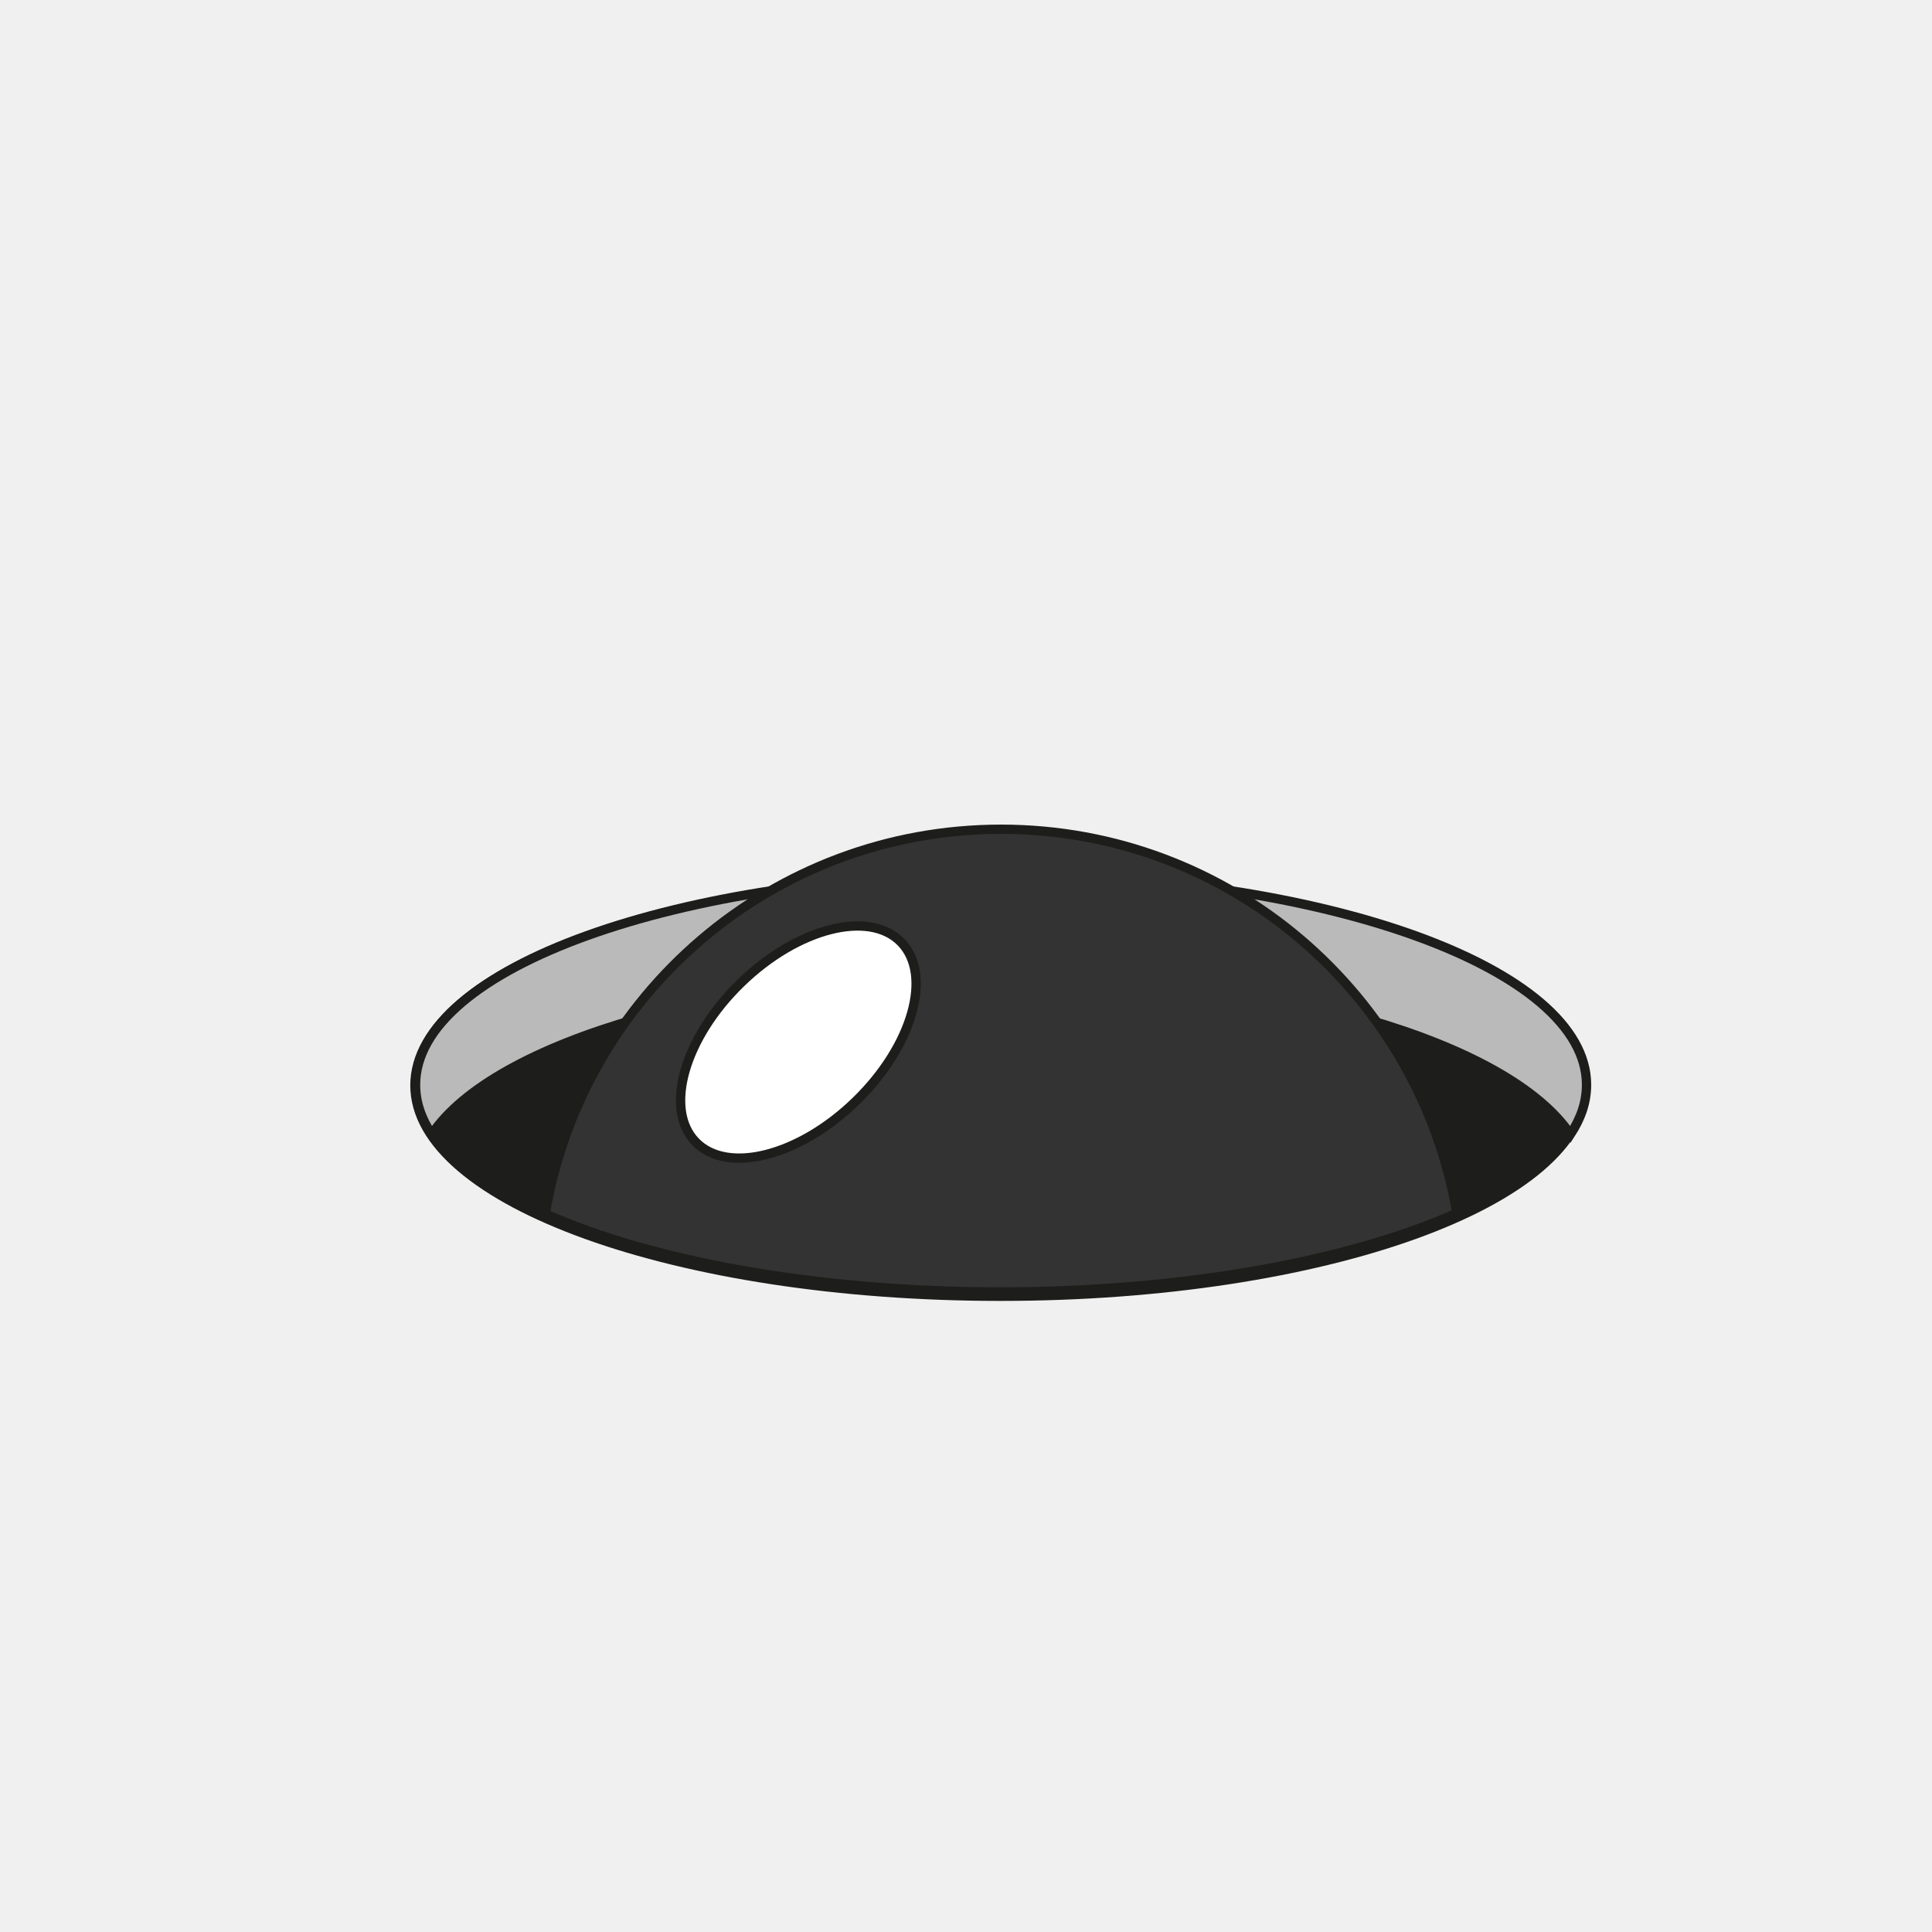
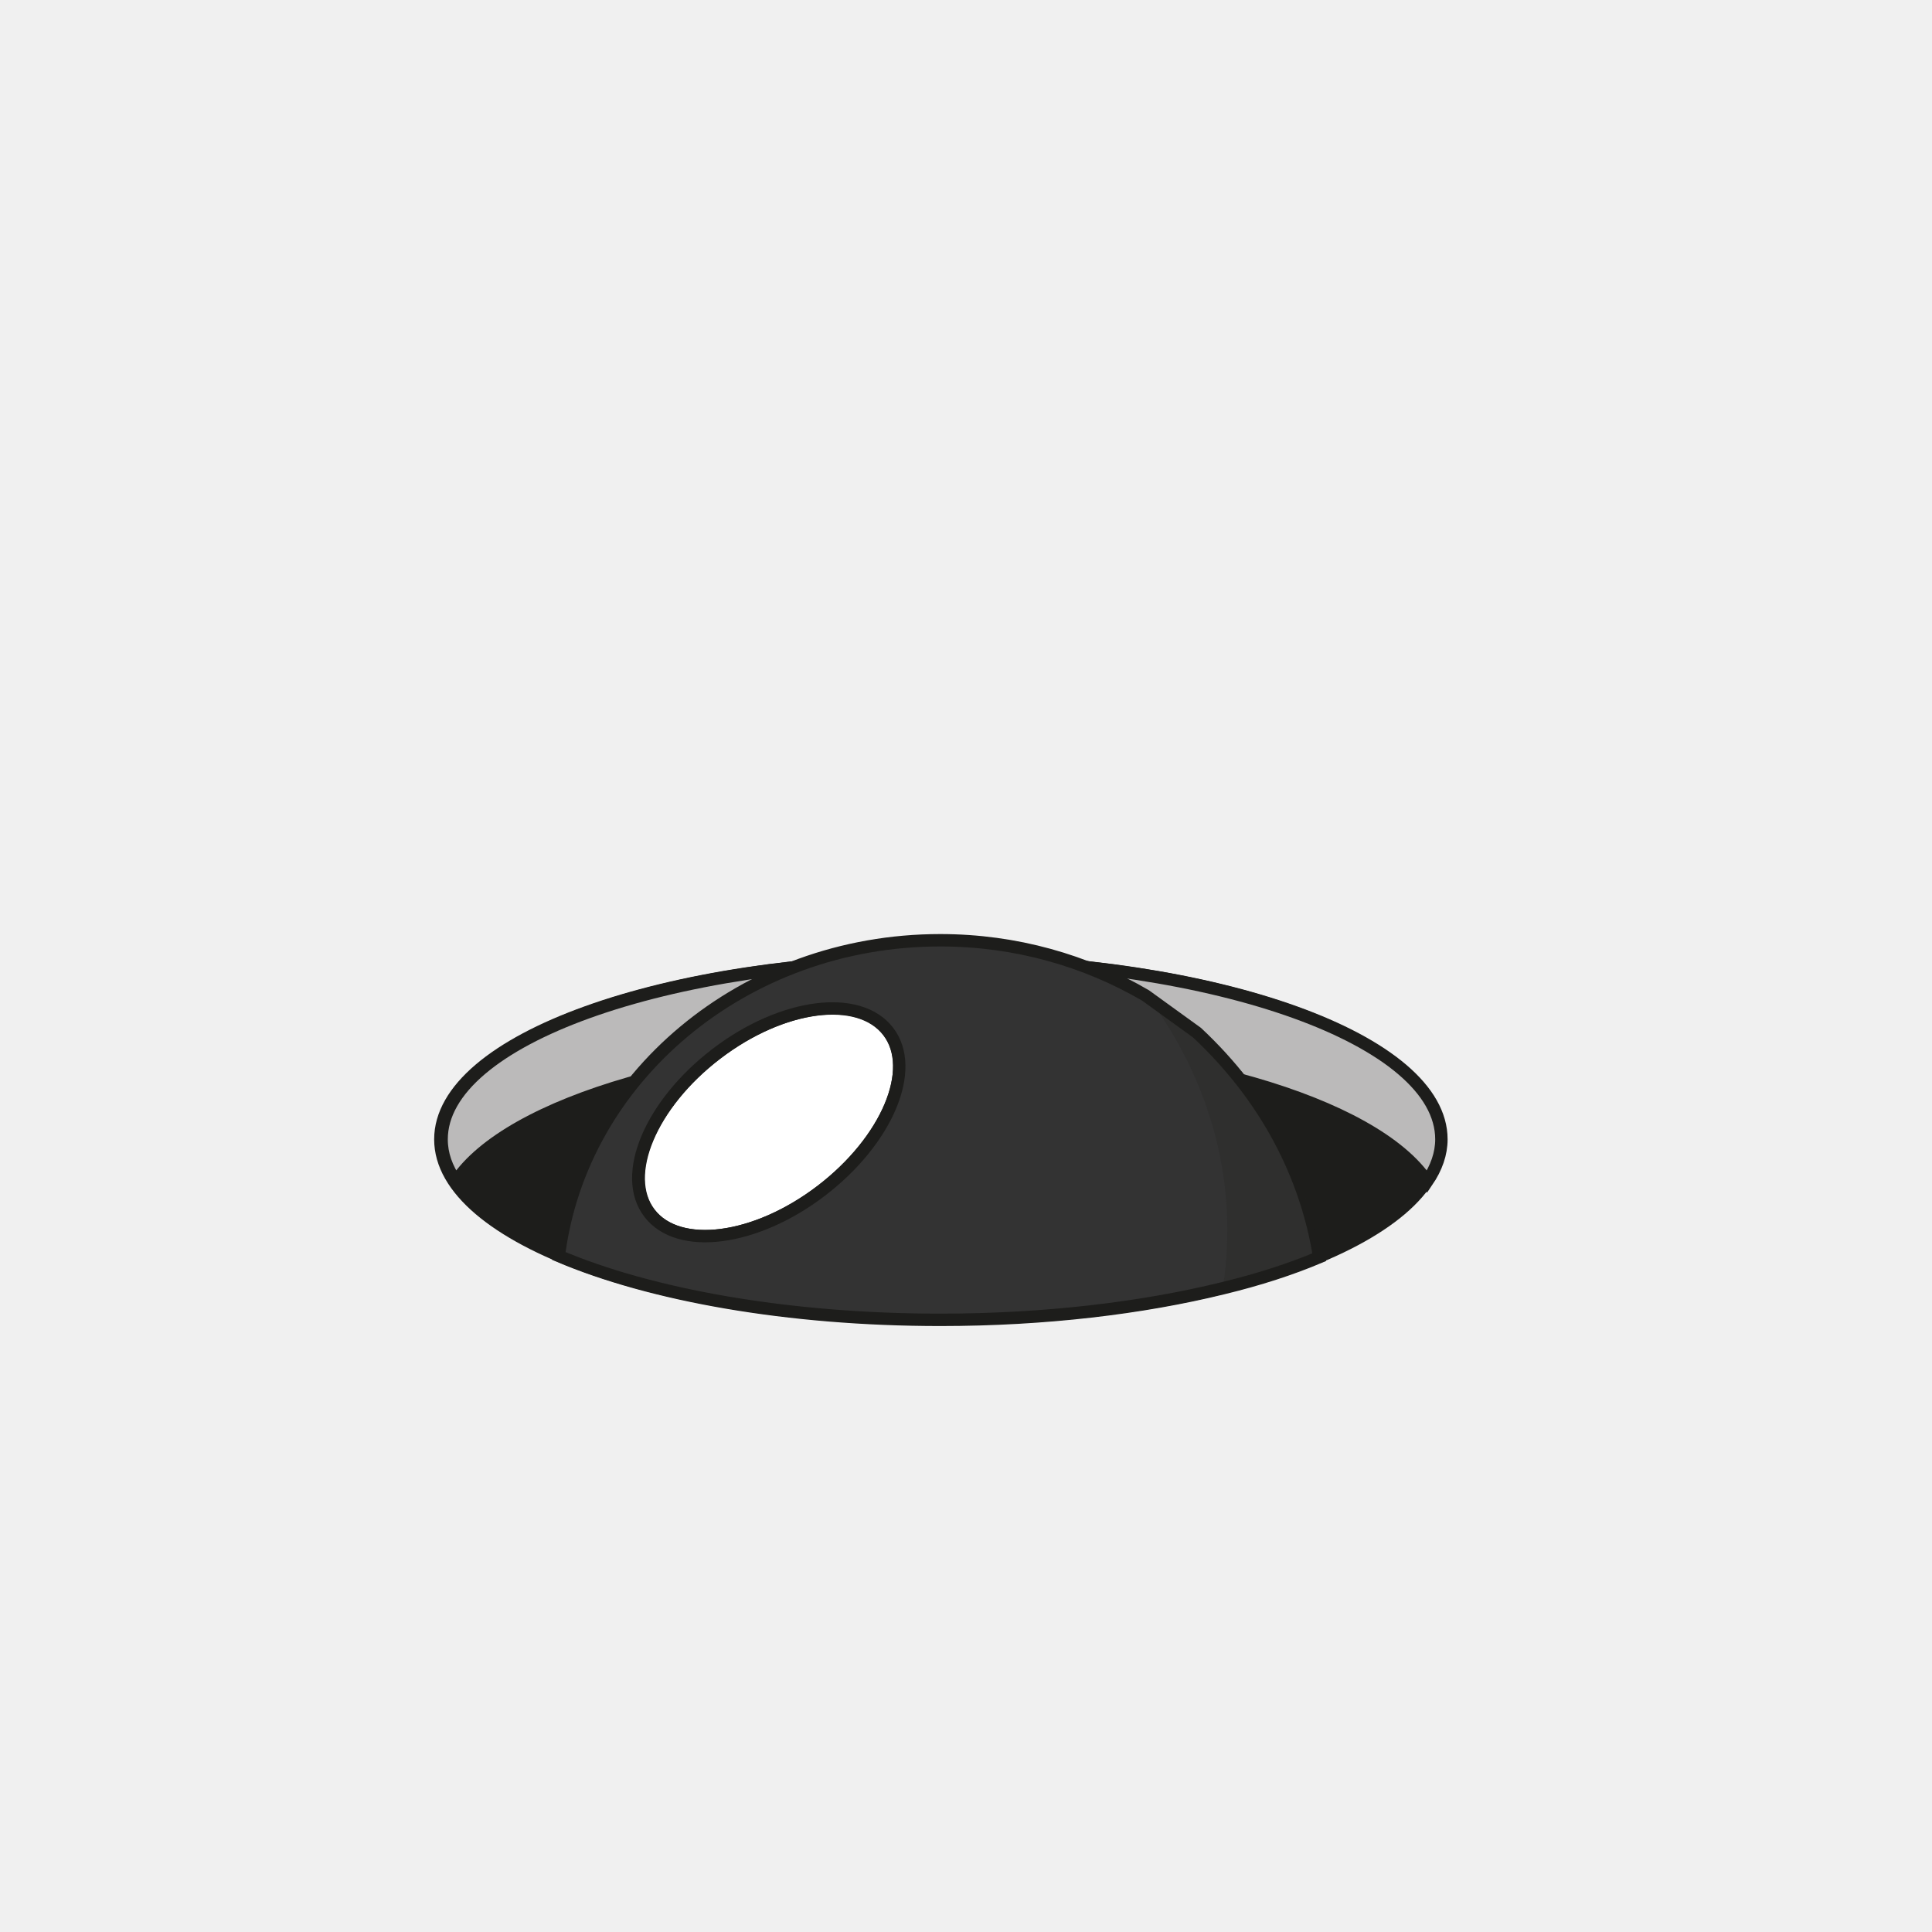
<svg xmlns="http://www.w3.org/2000/svg" version="1.1" id="Capa_1" x="0px" y="0px" viewBox="0 0 311.5 311.5" style="enable-background:new 0 0 311.5 311.5;" xml:space="preserve">
  <style type="text/css">
- 	.st0{fill:#1D1D1B;stroke:#1D1D1B;stroke-width:1.5;stroke-linecap:round;stroke-linejoin:round;stroke-miterlimit:10;}
- 	.st1{fill:#BBBABA;stroke:#1D1D1B;stroke-width:1.5;stroke-linecap:square;stroke-miterlimit:10;}
- 	.st2{opacity:0.2;fill:#1D1D1B;}
- 	.st3{opacity:0.21;fill:#1D1E1C;}
- 	.st4{fill:#D3B63C;stroke:#1D1E1C;stroke-width:1.5;stroke-linecap:round;stroke-linejoin:round;stroke-miterlimit:10;}
- 	.st5{fill:#FAD843;stroke:#1D1E1C;stroke-width:1.5;stroke-linecap:round;stroke-linejoin:round;stroke-miterlimit:10;}
- 	.st6{fill:#E84E42;stroke:#1D1E1C;stroke-width:1.5;stroke-linecap:round;stroke-linejoin:round;stroke-miterlimit:10;}
- 	.st7{fill:#FFFFFF;stroke:#1D1D1B;stroke-width:1.5;stroke-miterlimit:10;}
- 	.st8{opacity:0.2;}
- 	.st9{fill:#1D1D1B;}
- 	.st10{fill:none;stroke:#1D1E1C;stroke-width:1.5;stroke-miterlimit:10;}
- 	.st11{fill:#1D1E1C;stroke:#1D1E1C;stroke-width:1.5;stroke-linecap:round;stroke-linejoin:round;stroke-miterlimit:10;}
- 	.st12{fill:#4AC0EE;stroke:#1D1E1C;stroke-width:1.5;stroke-linecap:round;stroke-linejoin:round;stroke-miterlimit:10;}
- 	.st13{opacity:0.21;}
- 	.st14{fill:#1D1E1C;}
- 	.st15{fill:#FFF8F1;stroke:#1D1E1C;stroke-width:1.5;stroke-linecap:round;stroke-linejoin:round;stroke-miterlimit:10;}
- 	.st16{fill:#65C1BE;stroke:#000000;stroke-width:1.5;stroke-linecap:round;stroke-linejoin:round;stroke-miterlimit:10;}
- 	.st17{fill:#FFFFFF;stroke:#1D1D1B;stroke-width:1.5;stroke-linecap:round;stroke-linejoin:round;stroke-miterlimit:10;}
- 	.st18{fill:#ADADA6;stroke:#1D1D1B;stroke-width:1.5;stroke-linecap:round;stroke-linejoin:round;stroke-miterlimit:10;}
- 	.st19{fill:#8F8D8E;stroke:#1D1D1B;stroke-width:1.5;stroke-linecap:round;stroke-linejoin:round;stroke-miterlimit:10;}
- 	.st20{fill:#DADAD2;stroke:#1D1D1B;stroke-width:1.5;stroke-linecap:round;stroke-linejoin:round;stroke-miterlimit:10;}
- 	.st21{fill:#65C1BE;stroke:#000000;stroke-width:1.5;stroke-miterlimit:10;}
- 	.st22{fill:#549E9A;stroke:#000000;stroke-width:1.5;stroke-miterlimit:10;}
- 	.st23{fill:#FFFFFF;}
- 	.st24{clip-path:url(#SVGID_2_);}
- 	.st25{fill:#DADAD2;stroke:#1D1D1B;stroke-width:1.5;stroke-miterlimit:10;}
- 	.st26{fill:#77C6C7;stroke:#1D1D1B;stroke-width:1.5;stroke-linecap:round;stroke-linejoin:round;stroke-miterlimit:10;}
- 	.st27{fill:none;stroke:#000000;stroke-width:1.5;stroke-miterlimit:10;}
- 	.st28{fill:#F0F0F0;stroke:#1D1E1C;stroke-width:1.5;stroke-miterlimit:10;}
- 	.st29{clip-path:url(#SVGID_4_);}
- 	.st30{fill:#DBBD3E;stroke:#1D1E1C;stroke-width:1.5;stroke-miterlimit:10;}
- 	.st31{opacity:0.23;}
- 	.st32{fill:#FAD844;stroke:#1D1E1C;stroke-width:1.5;stroke-miterlimit:10;}
- 	.st33{fill:none;stroke:#1D1D1B;stroke-width:1.5;stroke-linecap:round;stroke-linejoin:round;stroke-miterlimit:10;}
- 	.st34{fill:#333333;stroke:#1D1D1B;stroke-width:1.5;stroke-linecap:square;stroke-miterlimit:10;}
- 	.st35{fill:#FFFFFF;stroke:#1D1D1B;stroke-width:1.55;stroke-miterlimit:10;}
- 	.st36{fill:none;stroke:#1D1E1C;stroke-width:1.5;stroke-linecap:round;stroke-linejoin:round;stroke-miterlimit:10;}
- 	.st37{fill:url(#);}
- 	.st38{fill:#FFFFFF;stroke:#1D1E1C;stroke-width:1.5;stroke-linecap:round;stroke-linejoin:round;stroke-miterlimit:10;}
- 	.st39{fill:#CC413A;stroke:#1D1E1C;stroke-width:1.5;stroke-linecap:round;stroke-linejoin:round;stroke-miterlimit:10;}
- 	.st40{opacity:0.26;fill:#1D1E1C;}
- 	.st41{fill:#EEEEEE;stroke:#1D1E1C;stroke-width:1.5;stroke-miterlimit:10;}
- 	.st42{fill:#1D1E1C;stroke:#1D1E1C;stroke-width:1.5;stroke-miterlimit:10;}
- 	.st43{fill:#C1C1BF;stroke:#1D1D1B;stroke-width:1.5;stroke-linecap:round;stroke-linejoin:round;stroke-miterlimit:10;}
- 	.st44{fill:#AFAFA8;stroke:#1D1D1B;stroke-width:1.5;stroke-linecap:round;stroke-linejoin:round;stroke-miterlimit:10;}
- 	.st45{fill:#C1C1BF;}
+ 	.st0{enable-background:new    ;}
+ 	.st1{clip-path:url(#SVGID_2_);enable-background:new    ;}
+ 	.st2{fill:#131412;}
+ 	.st3{fill:#131312;}
+ 	.st4{fill:#121311;}
+ 	.st5{fill:#D3B63C;stroke:#1D1E1C;stroke-width:2;stroke-linecap:round;stroke-linejoin:round;stroke-miterlimit:10;}
+ 	.st6{fill:#E84E42;stroke:#1D1E1C;stroke-width:2;stroke-linecap:round;stroke-linejoin:round;stroke-miterlimit:10;}
+ 	.st7{fill:#1D1D1B;stroke:#1D1D1B;stroke-width:1.5;stroke-linecap:round;stroke-linejoin:round;stroke-miterlimit:10;}
+ 	.st8{fill:#BBBABA;stroke:#1D1D1B;stroke-width:1.5;stroke-linecap:square;stroke-miterlimit:10;}
+ 	.st9{opacity:0.2;fill:#1D1D1B;}
+ 	.st10{opacity:0.21;fill:#1D1E1C;}
+ 	.st11{fill:#D3B63C;stroke:#1D1E1C;stroke-width:1.5;stroke-linecap:round;stroke-linejoin:round;stroke-miterlimit:10;}
+ 	.st12{fill:#FAD843;stroke:#1D1E1C;stroke-width:1.5;stroke-linecap:round;stroke-linejoin:round;stroke-miterlimit:10;}
+ 	.st13{fill:#E84E42;stroke:#1D1E1C;stroke-width:1.5;stroke-linecap:round;stroke-linejoin:round;stroke-miterlimit:10;}
+ 	.st14{fill:#FFFFFF;stroke:#1D1D1B;stroke-width:1.5;stroke-miterlimit:10;}
+ 	.st15{fill:#FAD843;stroke:#1D1E1C;stroke-width:2;stroke-linecap:round;stroke-linejoin:round;stroke-miterlimit:10;}
+ 	.st16{fill:#FFFFFF;stroke:#1D1D1B;stroke-width:2;stroke-miterlimit:10;}
+ 	.st17{opacity:0.2;}
+ 	.st18{fill:#1D1D1B;}
+ 	.st19{fill:none;stroke:#1D1E1C;stroke-width:1.5;stroke-miterlimit:10;}
+ 	.st20{fill:#1D1E1C;stroke:#1D1E1C;stroke-width:1.5;stroke-linecap:round;stroke-linejoin:round;stroke-miterlimit:10;}
+ 	.st21{fill:#4AC0EE;stroke:#1D1E1C;stroke-width:1.5;stroke-linecap:round;stroke-linejoin:round;stroke-miterlimit:10;}
+ 	.st22{opacity:0.21;}
+ 	.st23{fill:#1D1E1C;}
+ 	.st24{fill:#4AC0EE;stroke:#1D1E1C;stroke-width:2;stroke-linecap:round;stroke-linejoin:round;stroke-miterlimit:10;}
+ 	.st25{fill:#FFF8F1;stroke:#1D1E1C;stroke-width:2;stroke-linecap:round;stroke-linejoin:round;stroke-miterlimit:10;}
+ 	.st26{fill:#65C1BE;stroke:#000000;stroke-width:1.5;stroke-linecap:round;stroke-linejoin:round;stroke-miterlimit:10;}
+ 	.st27{fill:#FFFFFF;stroke:#1D1D1B;stroke-width:1.5;stroke-linecap:round;stroke-linejoin:round;stroke-miterlimit:10;}
+ 	.st28{fill:#ADADA6;stroke:#1D1D1B;stroke-width:1.5;stroke-linecap:round;stroke-linejoin:round;stroke-miterlimit:10;}
+ 	.st29{fill:#8F8D8E;stroke:#1D1D1B;stroke-width:1.5;stroke-linecap:round;stroke-linejoin:round;stroke-miterlimit:10;}
+ 	.st30{fill:#DADAD2;stroke:#1D1D1B;stroke-width:1.5;stroke-linecap:round;stroke-linejoin:round;stroke-miterlimit:10;}
+ 	.st31{fill:#65C1BE;stroke:#000000;stroke-width:1.5;stroke-miterlimit:10;}
+ 	.st32{fill:#549E9A;stroke:#000000;stroke-width:1.5;stroke-miterlimit:10;}
+ 	.st33{fill:#FFFFFF;}
+ 	.st34{fill:#65C1BE;stroke:#000000;stroke-width:2;stroke-miterlimit:10;}
+ 	.st35{fill:#549E9A;stroke:#000000;stroke-width:2;stroke-miterlimit:10;}
+ 	.st36{fill:#65C1BE;stroke:#000000;stroke-width:2;stroke-linecap:round;stroke-linejoin:round;stroke-miterlimit:10;}
+ 	.st37{clip-path:url(#SVGID_4_);}
+ 	.st38{fill:#DADAD2;stroke:#1D1D1B;stroke-width:1.5;stroke-miterlimit:10;}
+ 	.st39{fill:#77C6C7;stroke:#1D1D1B;stroke-width:1.5;stroke-linecap:round;stroke-linejoin:round;stroke-miterlimit:10;}
+ 	.st40{fill:none;stroke:#000000;stroke-width:1.5;stroke-miterlimit:10;}
+ 	.st41{fill:#F0F0F0;stroke:#1D1E1C;stroke-width:1.5;stroke-miterlimit:10;}
+ 	.st42{clip-path:url(#SVGID_6_);}
+ 	.st43{fill:#DADAD2;stroke:#1D1D1B;stroke-width:2;stroke-miterlimit:10;}
+ 	.st44{fill:none;stroke:#1D1E1C;stroke-width:2;stroke-miterlimit:10;}
+ 	.st45{fill:#77C6C7;stroke:#1D1D1B;stroke-width:2;stroke-linecap:round;stroke-linejoin:round;stroke-miterlimit:10;}
+ 	.st46{fill:#DADAD2;stroke:#1D1D1B;stroke-width:2;stroke-linecap:round;stroke-linejoin:round;stroke-miterlimit:10;}
+ 	.st47{fill:none;stroke:#000000;stroke-width:2;stroke-miterlimit:10;}
+ 	.st48{fill:#F0F0F0;stroke:#1D1E1C;stroke-width:2;stroke-miterlimit:10;}
+ 	.st49{clip-path:url(#SVGID_8_);}
+ 	.st50{clip-path:url(#SVGID_10_);}
+ 	.st51{fill:#DBBD3E;stroke:#1D1E1C;stroke-width:1.5;stroke-miterlimit:10;}
+ 	.st52{opacity:0.23;}
+ 	.st53{fill:#FAD844;stroke:#1D1E1C;stroke-width:1.5;stroke-miterlimit:10;}
+ 	.st54{fill:#FFFFFF;stroke:#1D1D1B;stroke-width:2;stroke-linecap:round;stroke-linejoin:round;stroke-miterlimit:10;}
+ 	.st55{fill:none;stroke:#1D1D1B;stroke-width:1.5;stroke-linecap:round;stroke-linejoin:round;stroke-miterlimit:10;}
+ 	.st56{fill:none;stroke:#1D1D1B;stroke-width:2;stroke-linecap:round;stroke-linejoin:round;stroke-miterlimit:10;}
+ 	.st57{fill:#333333;stroke:#1D1D1B;stroke-width:1.5;stroke-linecap:square;stroke-miterlimit:10;}
+ 	.st58{fill:#1D1D1B;stroke:#1D1D1B;stroke-width:2;stroke-linecap:round;stroke-linejoin:round;stroke-miterlimit:10;}
+ 	.st59{fill:#BBBABA;stroke:#1D1D1B;stroke-width:2;stroke-linecap:square;stroke-miterlimit:10;}
+ 	.st60{fill:#333333;stroke:#1D1D1B;stroke-width:2;stroke-linecap:square;stroke-miterlimit:10;}
+ 	.st61{fill:#FFFFFF;stroke:#1D1D1B;stroke-width:1.55;stroke-miterlimit:10;}
+ 	.st62{fill:#DBBD3E;stroke:#1D1E1C;stroke-width:2;stroke-miterlimit:10;}
+ 	.st63{fill:#FAD844;stroke:#1D1E1C;stroke-width:2;stroke-miterlimit:10;}
+ 	.st64{fill:none;stroke:#1D1E1C;stroke-width:1.5;stroke-linecap:round;stroke-linejoin:round;stroke-miterlimit:10;}
+ 	.st65{fill:none;stroke:#1D1E1C;stroke-width:2;stroke-linecap:round;stroke-linejoin:round;stroke-miterlimit:10;}
+ 	.st66{fill:url(#);}
+ 	.st67{fill:#FFFFFF;stroke:#1D1E1C;stroke-width:1.5;stroke-linecap:round;stroke-linejoin:round;stroke-miterlimit:10;}
+ 	.st68{fill:#CC413A;stroke:#1D1E1C;stroke-width:1.5;stroke-linecap:round;stroke-linejoin:round;stroke-miterlimit:10;}
+ 	.st69{opacity:0.26;fill:#1D1E1C;}
+ 	.st70{fill:#EEEEEE;stroke:#1D1E1C;stroke-width:1.5;stroke-miterlimit:10;}
+ 	.st71{fill:#1D1E1C;stroke:#1D1E1C;stroke-width:1.5;stroke-miterlimit:10;}
+ 	.st72{fill:#C1C1BF;stroke:#1D1D1B;stroke-width:1.5;stroke-linecap:round;stroke-linejoin:round;stroke-miterlimit:10;}
+ 	.st73{fill:#AFAFA8;stroke:#1D1D1B;stroke-width:1.5;stroke-linecap:round;stroke-linejoin:round;stroke-miterlimit:10;}
+ 	.st74{fill:#C1C1BF;}
+ 	.st75{fill:#1D1E1C;stroke:#1D1E1C;stroke-width:2;stroke-linecap:round;stroke-linejoin:round;stroke-miterlimit:10;}
+ 	.st76{fill:#549E9A;stroke:#000000;stroke-width:2;stroke-linecap:round;stroke-linejoin:round;stroke-miterlimit:10;}
+ 	.st77{fill:#ADADA6;stroke:#1D1D1B;stroke-width:2;stroke-linecap:round;stroke-linejoin:round;stroke-miterlimit:10;}
+ 	.st78{fill:#8F8D8E;stroke:#1D1D1B;stroke-width:2;stroke-linecap:round;stroke-linejoin:round;stroke-miterlimit:10;}
+ 	.st79{clip-path:url(#SVGID_12_);enable-background:new    ;}
+ 	.st80{fill:#0F0F0E;}
+ 	.st81{clip-path:url(#SVGID_14_);enable-background:new    ;}
+ 	.st82{fill:#111110;}
+ 	.st83{fill:#10100F;}
+ 	.st84{fill:#484747;}
+ 	.st85{clip-path:url(#SVGID_16_);enable-background:new    ;}
+ 	.st86{fill:#4A494A;}
+ 	.st87{fill:#151513;}
+ 	.st88{clip-path:url(#SVGID_18_);enable-background:new    ;}
+ 	.st89{fill:#121211;}
+ 	.st90{fill:#131311;}
+ 	.st91{clip-path:url(#SVGID_20_);enable-background:new    ;}
+ 	.st92{clip-path:url(#SVGID_22_);enable-background:new    ;}
+ 	.st93{clip-path:url(#SVGID_24_);enable-background:new    ;}
+ 	.st94{fill:#656465;}
+ 	.st95{clip-path:url(#SVGID_26_);enable-background:new    ;}
+ 	.st96{fill:#595758;}
+ 	.st97{fill:#5C5A5B;}
+ 	.st98{fill:#5E5D5E;}
+ 	.st99{clip-path:url(#SVGID_28_);enable-background:new    ;}
+ 	.st100{fill:#565555;}
+ 	.st101{fill:#535252;}
+ 	.st102{fill:#504F50;}
+ 	.st103{fill:#4D4C4D;}
+ 	.st104{clip-path:url(#SVGID_30_);enable-background:new    ;}
+ 	.st105{clip-path:url(#SVGID_32_);enable-background:new    ;}
+ 	.st106{clip-path:url(#SVGID_34_);enable-background:new    ;}
+ 	.st107{clip-path:url(#SVGID_36_);enable-background:new    ;}
+ 	.st108{fill:#484748;}
+ 	.st109{clip-path:url(#SVGID_38_);enable-background:new    ;}
+ 	.st110{clip-path:url(#SVGID_40_);enable-background:new    ;}
+ 	.st111{clip-path:url(#SVGID_42_);enable-background:new    ;}
+ 	.st112{clip-path:url(#SVGID_44_);enable-background:new    ;}
+ 	.st113{clip-path:url(#SVGID_46_);enable-background:new    ;}
+ 	.st114{clip-path:url(#SVGID_48_);enable-background:new    ;}
+ 	.st115{clip-path:url(#SVGID_50_);enable-background:new    ;}
+ 	.st116{clip-path:url(#SVGID_52_);enable-background:new    ;}
+ 	.st117{clip-path:url(#SVGID_54_);enable-background:new    ;}
+ 	.st118{clip-path:url(#SVGID_56_);enable-background:new    ;}
+ 	.st119{clip-path:url(#SVGID_58_);enable-background:new    ;}
+ 	.st120{clip-path:url(#SVGID_60_);enable-background:new    ;}
+ 	.st121{clip-path:url(#SVGID_62_);enable-background:new    ;}
+ 	.st122{clip-path:url(#SVGID_64_);enable-background:new    ;}
+ 	.st123{clip-path:url(#SVGID_66_);enable-background:new    ;}
+ 	.st124{clip-path:url(#SVGID_68_);enable-background:new    ;}
+ 	.st125{fill:#595859;}
+ 	.st126{clip-path:url(#SVGID_70_);enable-background:new    ;}
+ 	.st127{clip-path:url(#SVGID_72_);enable-background:new    ;}
+ 	.st128{clip-path:url(#SVGID_74_);enable-background:new    ;}
+ 	.st129{fill:#585758;}
+ 	.st130{clip-path:url(#SVGID_76_);enable-background:new    ;}
+ 	.st131{clip-path:url(#SVGID_78_);enable-background:new    ;}
+ 	.st132{clip-path:url(#SVGID_80_);enable-background:new    ;}
+ 	.st133{clip-path:url(#SVGID_82_);enable-background:new    ;}
+ 	.st134{clip-path:url(#SVGID_84_);enable-background:new    ;}
+ 	.st135{clip-path:url(#SVGID_86_);enable-background:new    ;}
+ 	.st136{clip-path:url(#SVGID_88_);enable-background:new    ;}
+ 	.st137{clip-path:url(#SVGID_90_);enable-background:new    ;}
+ 	.st138{clip-path:url(#SVGID_92_);enable-background:new    ;}
+ 	.st139{clip-path:url(#SVGID_94_);enable-background:new    ;}
+ 	.st140{clip-path:url(#SVGID_96_);enable-background:new    ;}
+ 	.st141{clip-path:url(#SVGID_98_);enable-background:new    ;}
+ 	.st142{clip-path:url(#SVGID_100_);enable-background:new    ;}
+ 	.st143{clip-path:url(#SVGID_102_);enable-background:new    ;}
+ 	.st144{clip-path:url(#SVGID_104_);enable-background:new    ;}
+ 	.st145{clip-path:url(#SVGID_106_);enable-background:new    ;}
+ 	.st146{fill:#7D7B7C;}
+ 	.st147{fill:#191918;}
+ 	.st148{clip-path:url(#SVGID_108_);enable-background:new    ;}
+ 	.st149{clip-path:url(#SVGID_110_);enable-background:new    ;}
+ 	.st150{clip-path:url(#SVGID_112_);enable-background:new    ;}
+ 	.st151{clip-path:url(#SVGID_114_);enable-background:new    ;}
+ 	.st152{clip-path:url(#SVGID_116_);enable-background:new    ;}
+ 	.st153{clip-path:url(#SVGID_118_);enable-background:new    ;}
+ 	.st154{clip-path:url(#SVGID_120_);enable-background:new    ;}
+ 	.st155{clip-path:url(#SVGID_122_);enable-background:new    ;}
+ 	.st156{clip-path:url(#SVGID_124_);enable-background:new    ;}
+ 	.st157{clip-path:url(#SVGID_126_);enable-background:new    ;}
+ 	.st158{clip-path:url(#SVGID_128_);enable-background:new    ;}
+ 	.st159{clip-path:url(#SVGID_130_);enable-background:new    ;}
+ 	.st160{fill:#FFFFFF;stroke:#1D1D1B;stroke-width:2;stroke-linecap:round;stroke-miterlimit:10;}
</style>
+   <ellipse class="st58" cx="151.6" cy="183.7" rx="80.6" ry="29" />
  <g>
-     <ellipse class="st0" cx="161.3" cy="175" rx="94.4" ry="34" />
-     <ellipse class="st2" cx="161.3" cy="175" rx="94.4" ry="34" />
-     <ellipse class="st2" cx="161.3" cy="175" rx="94.4" ry="34" />
-     <g>
-       <path class="st1" d="M161.4,156.9c44.5,0,81.8,11.1,91.8,26c1.7-2.6,2.6-5.2,2.6-8c0-18.8-42.3-34-94.4-34s-94.4,15.2-94.4,34    c0,2.8,0.9,5.4,2.6,8C79.6,168,116.9,156.9,161.4,156.9z" />
-     </g>
+     <path class="st59" d="M151.7,168.3c38,0,69.9,9.5,78.4,22.2c1.5-2.2,2.3-4.5,2.3-6.8c0-16-36.1-29-80.6-29s-80.6,13-80.6,29   c0,2.4,0.8,4.6,2.3,6.8C81.9,177.8,113.7,168.3,151.7,168.3z" />
  </g>
  <g>
-     <g>
-       <path class="st34" d="M234.9,195.6c-6-35.1-36.6-61.9-73.5-61.9c-36.9,0-67.5,26.8-73.5,62c17.3,7.7,43.8,12.6,73.4,12.6    C191,208.3,217.6,203.3,234.9,195.6z" />
-     </g>
-     <ellipse transform="matrix(0.6969 0.7172 -0.7172 0.6969 159.5184 -41.3712)" class="st7" cx="128.7" cy="168" rx="13.3" ry="23.1" />
+     <ellipse transform="matrix(-0.6068 -0.7948 0.7948 -0.6068 55.374 389.3238)" class="st16" cx="124" cy="181" rx="13.9" ry="24.2" />
+     <path class="st18" d="M184.7,160.4C184.7,160.5,184.7,160.5,184.7,160.4c0.1,0.1,0.2,0.1,0.3,0.2   C184.9,160.6,184.8,160.5,184.7,160.4z" />
+     <path class="st60" d="M184.7,160.5c-9.6-5.6-20.9-8.9-33.1-8.9c-31.8,0-57.9,22.3-61.5,50.9c14.8,6.3,36.9,10.3,61.5,10.3   c16.9,0,32.6-1.9,45.6-5.1c5.8-1.4,11-3.1,15.5-5c-2.1-13.3-8.7-25.9-19.7-36.2L184.7,160.5z M132.4,192c-10.6,8.1-23,9.7-27.7,3.6   c-4.7-6.1,0.2-17.6,10.8-25.7c10.6-8.1,23-9.7,27.7-3.6C147.9,172.4,143,183.9,132.4,192z" />
+     <path class="st9" d="M197.2,207.4c5.8-1.4,11-3.1,15.5-5c-2.1-13.3-8.7-25.9-19.7-36.2c-2.5-2.4-5.3-4.1-8.1-5.9   c-0.1-0.1-0.2-0.1-0.3-0.2C195.4,174.2,199.7,191.1,197.2,207.4z" />
  </g>
</svg>
